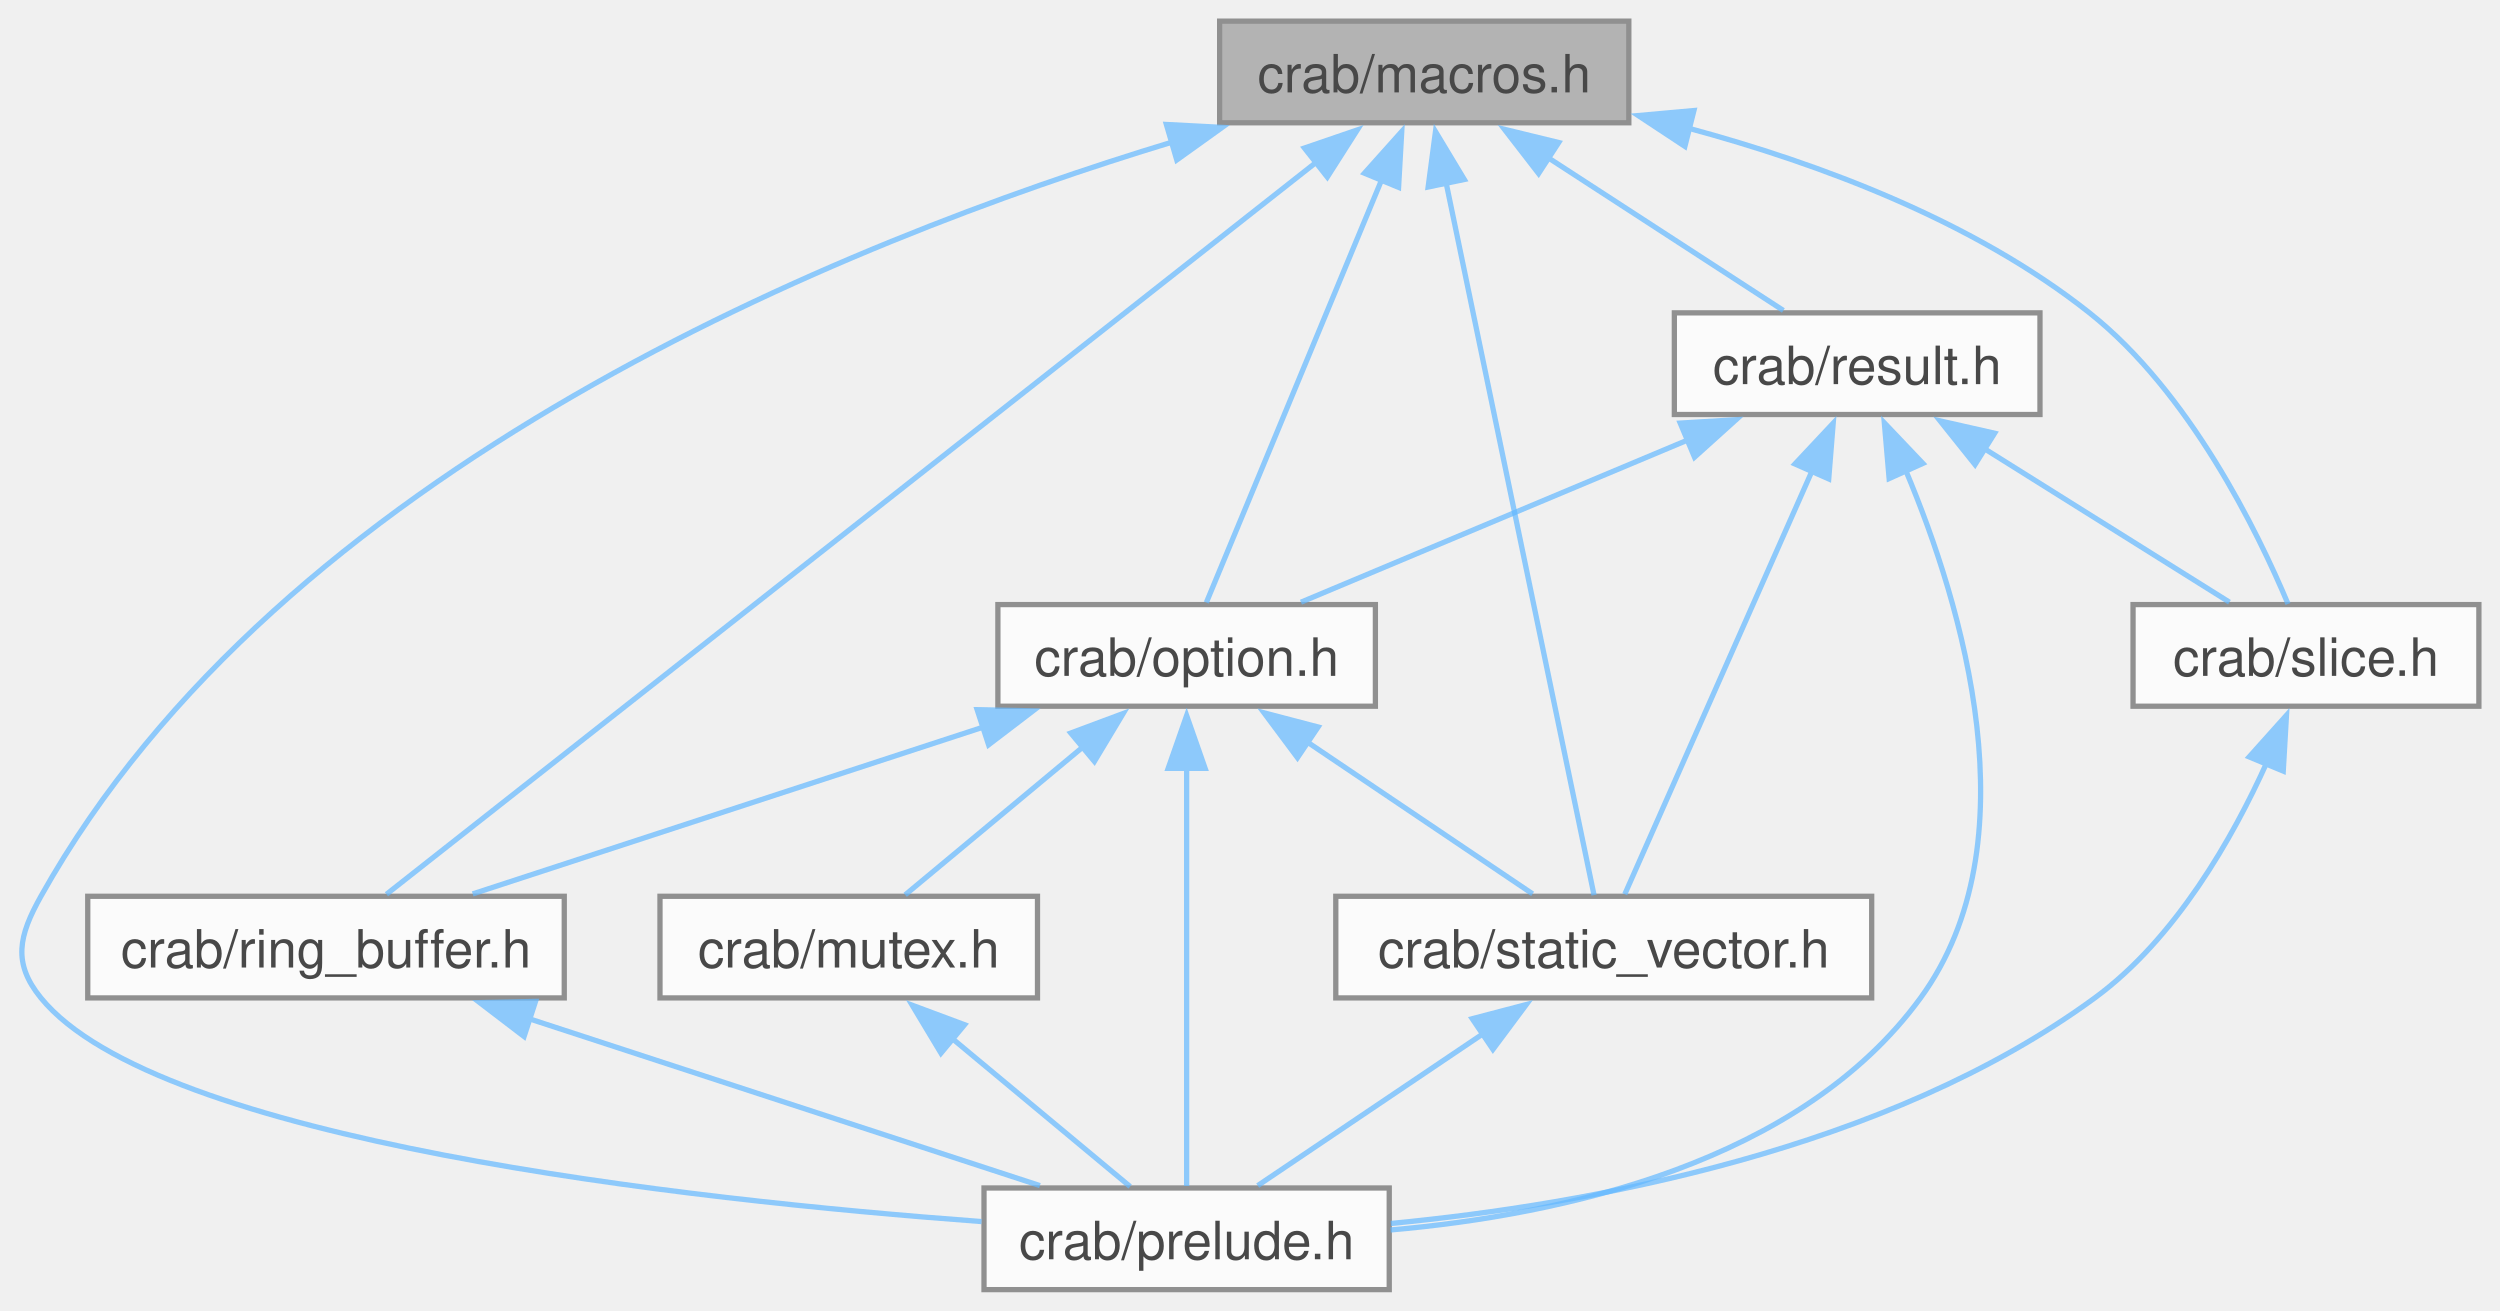
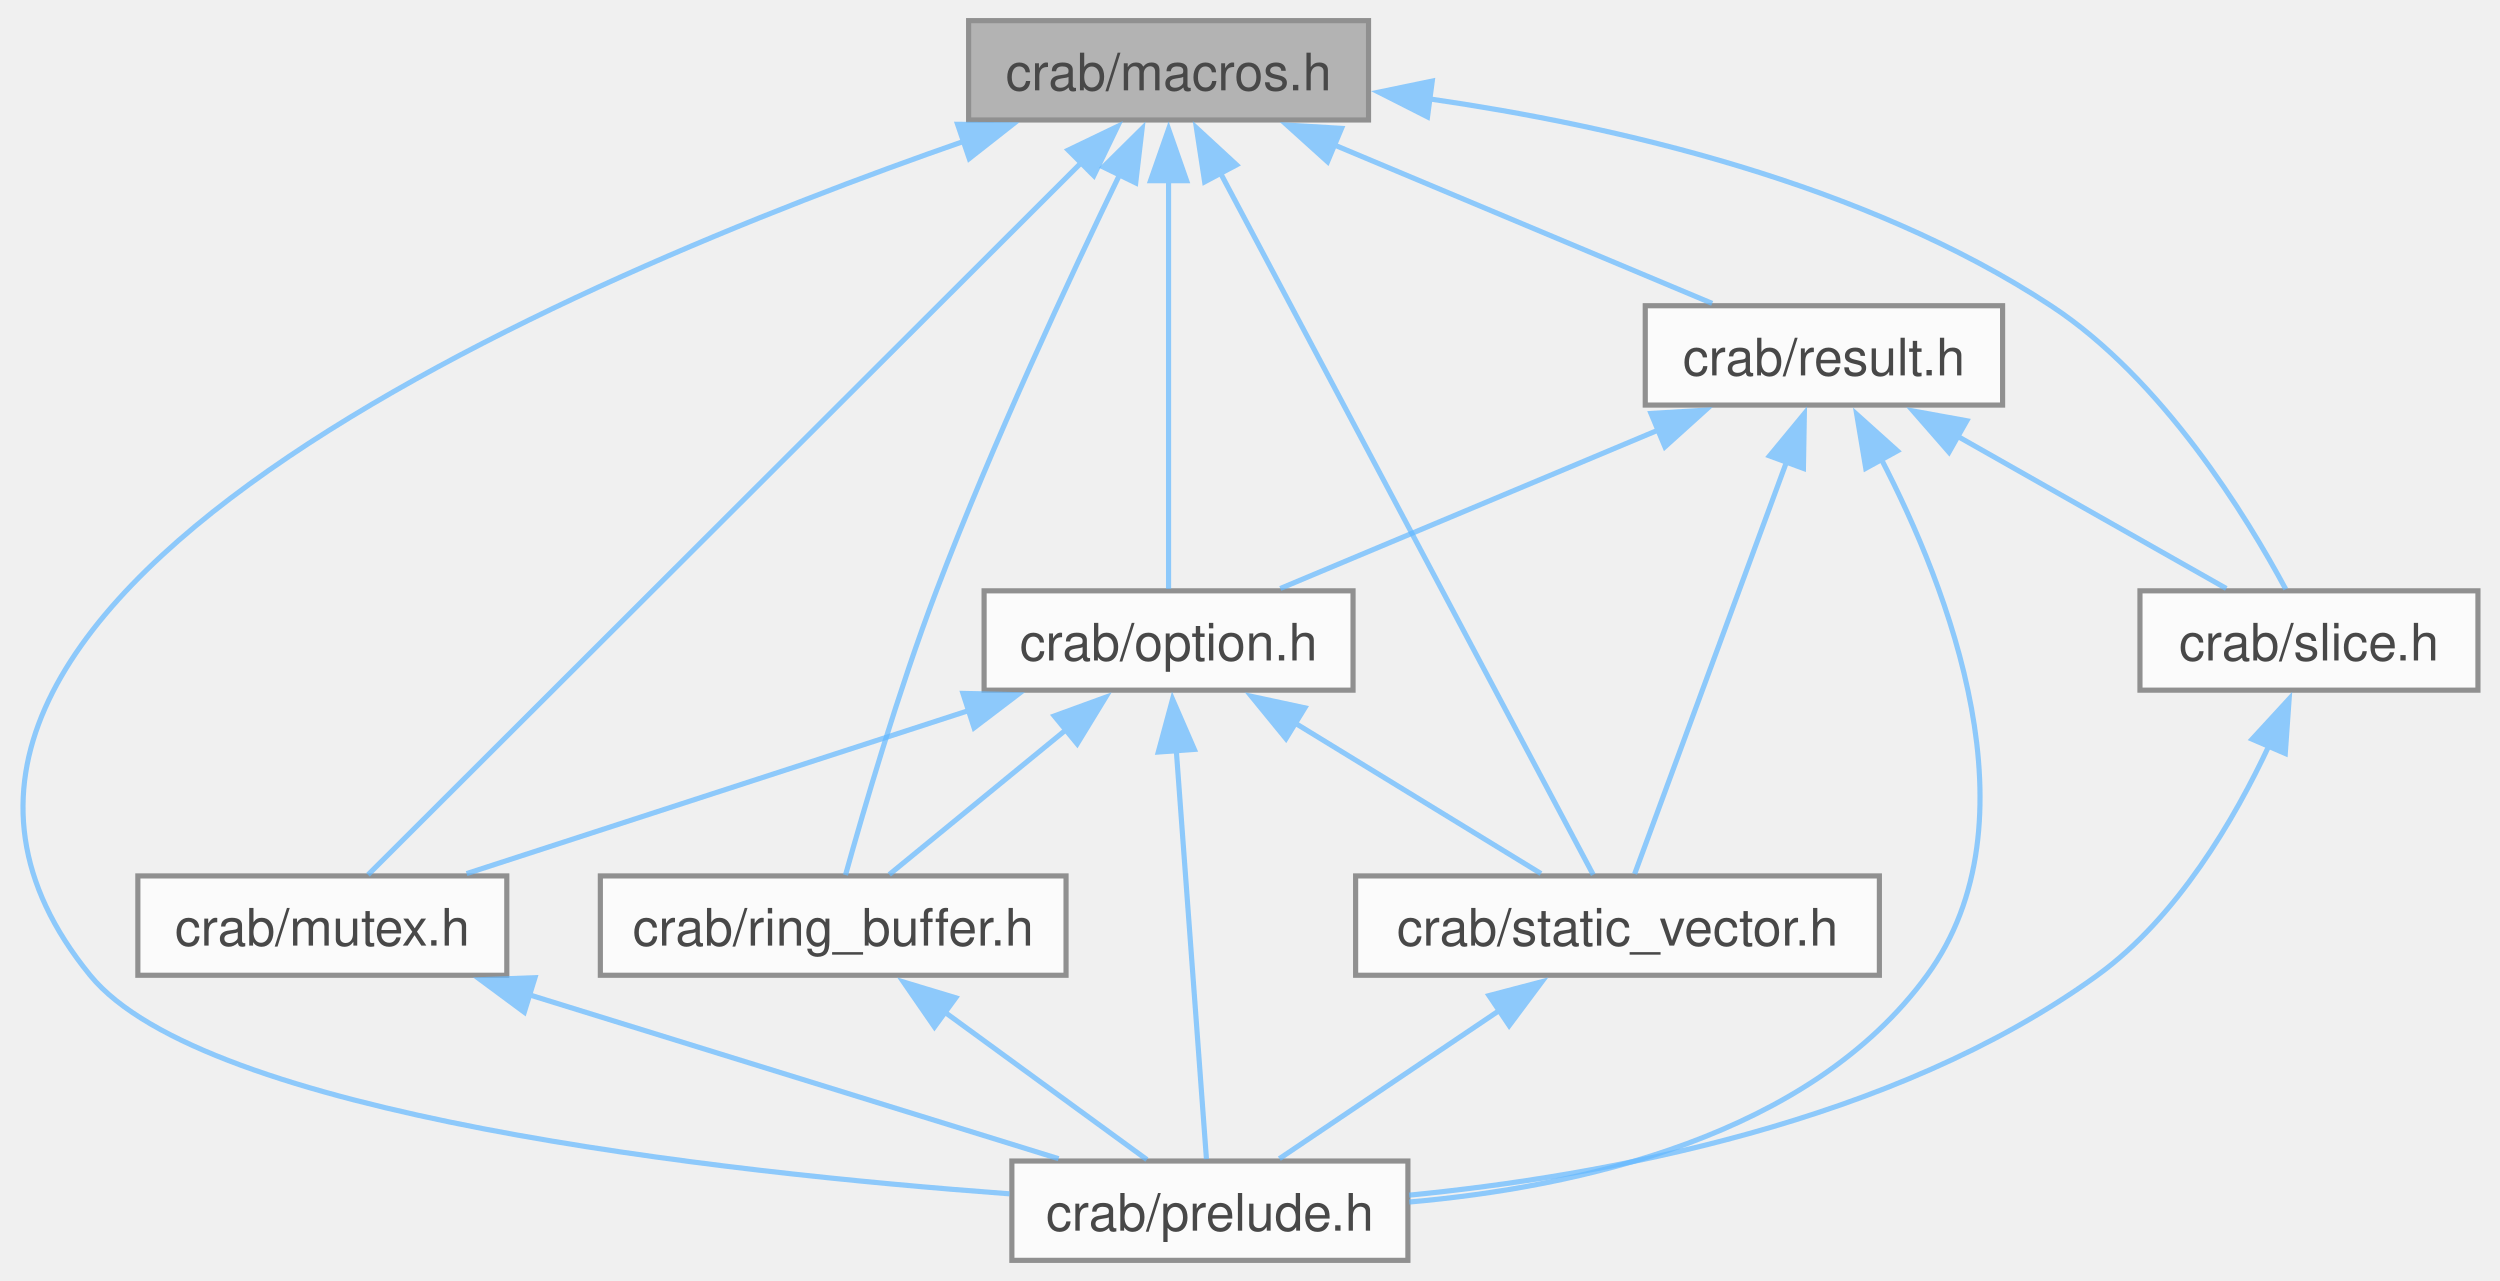
- <svg xmlns="http://www.w3.org/2000/svg" xmlns:xlink="http://www.w3.org/1999/xlink" width="473pt" height="248pt" viewBox="0.00 0.00 473.50 248.25">
+ <svg xmlns="http://www.w3.org/2000/svg" xmlns:xlink="http://www.w3.org/1999/xlink" width="484pt" height="248pt" viewBox="0.00 0.00 483.94 248.25">
  <svg id="main" version="1.1" xml:space="preserve">
    <style type="text/css">
.node, .edge {opacity: 0.7;}
.node.selected, .edge.selected {opacity: 1;}
.edge:hover path { stroke: red; }
.edge:hover polygon { stroke: red; fill: red; }
</style>
    <svg id="graph" class="graph">
      <g id="graph0" class="graph" transform="scale(1 1) rotate(0) translate(4 244.25)">
        <g id="Node000001" class="node">
          <g id="a_Node000001">
            <a xlink:title="CrabLib assertion and utility macros.">
-               <polygon fill="#999999" stroke="#666666" points="304.5,-240.25 227,-240.25 227,-221 304.5,-221 304.5,-240.25" />
-               <text text-anchor="middle" x="265.75" y="-226.75" font-family="Helvetica,sans-Serif" font-size="10.00">crab/macros.h</text>
+               <polygon fill="#999999" stroke="#666666" points="260.94,-240.25 183.44,-240.25 183.44,-221 260.94,-221 260.94,-240.25" />
+               <text text-anchor="middle" x="222.19" y="-226.75" font-family="Helvetica,sans-Serif" font-size="10.00">crab/macros.h</text>
            </a>
          </g>
        </g>
        <g id="Node000002" class="node">
          <g id="a_Node000002">
-             <a xlink:href="option_8h.html" target="_top" xlink:title="Ergonomic Option&lt;T&gt; type with Rust-inspired monadic interface.">
-               <polygon fill="white" stroke="#666666" points="256.5,-129.75 185,-129.75 185,-110.5 256.5,-110.5 256.5,-129.75" />
-               <text text-anchor="middle" x="220.75" y="-116.25" font-family="Helvetica,sans-Serif" font-size="10.00">crab/option.h</text>
+             <a xlink:href="mutex_8h.html" target="_top" xlink:title="Rust-style data-owning Mutex&lt;T&gt;.">
+               <polygon fill="white" stroke="#666666" points="93.94,-74.5 22.44,-74.5 22.44,-55.25 93.94,-55.25 93.94,-74.5" />
+               <text text-anchor="middle" x="58.19" y="-61" font-family="Helvetica,sans-Serif" font-size="10.00">crab/mutex.h</text>
            </a>
          </g>
        </g>
        <g id="edge1_Node000001_Node000002" class="edge">
          <g id="a_edge1_Node000001_Node000002">
            <a xlink:title=" ">
-               <path fill="none" stroke="#63b8ff" d="M257.71,-210.26C247.91,-186.62 231.74,-147.63 224.48,-130.13" />
-               <polygon fill="#63b8ff" stroke="#63b8ff" points="254.42,-211.45 261.49,-219.35 260.89,-208.77 254.42,-211.45" />
+               <path fill="none" stroke="#63b8ff" d="M205.65,-213.1C171.32,-178.83 93.36,-100.99 67.05,-74.72" />
+               <polygon fill="#63b8ff" stroke="#63b8ff" points="202.75,-215.16 212.3,-219.75 207.7,-210.21 202.75,-215.16" />
+             </a>
+           </g>
+         </g>
+         <g id="Node000003" class="node">
+           <g id="a_Node000003">
+             <a xlink:href="prelude_8h.html" target="_top" xlink:title="Single-include header for all CrabLib types.">
+               <polygon fill="white" stroke="#666666" points="268.57,-19.25 191.82,-19.25 191.82,0 268.57,0 268.57,-19.25" />
+               <text text-anchor="middle" x="230.19" y="-5.75" font-family="Helvetica,sans-Serif" font-size="10.00">crab/prelude.h</text>
+             </a>
+           </g>
+         </g>
+         <g id="edge10_Node000001_Node000003" class="edge">
+           <g id="a_edge10_Node000001_Node000003">
+             <a xlink:title=" ">
+               <path fill="none" stroke="#63b8ff" d="M182.78,-216.96C107.32,-190.72 -45.15,-126.81 13.19,-55.25 35.25,-28.2 135.11,-17.07 191.36,-12.89" />
+               <polygon fill="#63b8ff" stroke="#63b8ff" points="181.3,-220.16 191.89,-220.07 183.56,-213.53 181.3,-220.16" />
            </a>
          </g>
        </g>
        <g id="Node000004" class="node">
          <g id="a_Node000004">
-             <a xlink:href="prelude_8h.html" target="_top" xlink:title="Single-include header for all CrabLib types.">
-               <polygon fill="white" stroke="#666666" points="259.12,-19.25 182.37,-19.25 182.37,0 259.12,0 259.12,-19.25" />
-               <text text-anchor="middle" x="220.75" y="-5.75" font-family="Helvetica,sans-Serif" font-size="10.00">crab/prelude.h</text>
-             </a>
-           </g>
-         </g>
-         <g id="edge9_Node000001_Node000004" class="edge">
-           <g id="a_edge9_Node000001_Node000004">
-             <a xlink:title=" ">
-               <path fill="none" stroke="#63b8ff" d="M218.22,-217.41C155.9,-198.53 49.16,-155.66 3.75,-74.5 -0.43,-67.03 -1.66,-61.88 3.75,-55.25 25.8,-28.2 125.66,-17.07 181.91,-12.89" />
-               <polygon fill="#63b8ff" stroke="#63b8ff" points="216.91,-220.68 227.49,-220.13 218.88,-213.96 216.91,-220.68" />
+             <a xlink:href="option_8h.html" target="_top" xlink:title="Ergonomic Option&lt;T&gt; type with Rust-inspired monadic interface.">
+               <polygon fill="white" stroke="#666666" points="257.94,-129.75 186.44,-129.75 186.44,-110.5 257.94,-110.5 257.94,-129.75" />
+               <text text-anchor="middle" x="222.19" y="-116.25" font-family="Helvetica,sans-Serif" font-size="10.00">crab/option.h</text>
+             </a>
+           </g>
+         </g>
+         <g id="edge3_Node000001_Node000004" class="edge">
+           <g id="a_edge3_Node000001_Node000004">
+             <a xlink:title=" ">
+               <path fill="none" stroke="#63b8ff" d="M222.19,-209.28C222.19,-185.55 222.19,-147.39 222.19,-130.13" />
+               <polygon fill="#63b8ff" stroke="#63b8ff" points="218.69,-209.23 222.19,-219.23 225.69,-209.23 218.69,-209.23" />
            </a>
          </g>
        </g>
        <g id="Node000005" class="node">
          <g id="a_Node000005">
            <a xlink:href="ring__buffer_8h.html" target="_top" xlink:title="Lock-free SPSC (Single Producer Single Consumer) ring buffer.">
-               <polygon fill="white" stroke="#666666" points="102.87,-74.5 12.62,-74.5 12.62,-55.25 102.87,-55.25 102.87,-74.5" />
-               <text text-anchor="middle" x="57.75" y="-61" font-family="Helvetica,sans-Serif" font-size="10.00">crab/ring_buffer.h</text>
-             </a>
-           </g>
-         </g>
-         <g id="edge16_Node000001_Node000005" class="edge">
-           <g id="a_edge16_Node000001_Node000005">
-             <a xlink:title=" ">
-               <path fill="none" stroke="#63b8ff" d="M245.25,-213.49C202.06,-179.48 102.88,-101.41 69.19,-74.88" />
-               <polygon fill="#63b8ff" stroke="#63b8ff" points="243.06,-216.22 253.08,-219.65 247.39,-210.72 243.06,-216.22" />
+               <polygon fill="white" stroke="#666666" points="202.32,-74.5 112.07,-74.5 112.07,-55.25 202.32,-55.25 202.32,-74.5" />
+               <text text-anchor="middle" x="157.19" y="-61" font-family="Helvetica,sans-Serif" font-size="10.00">crab/ring_buffer.h</text>
+             </a>
+           </g>
+         </g>
+         <g id="edge17_Node000001_Node000005" class="edge">
+           <g id="a_edge17_Node000001_Node000005">
+             <a xlink:title=" ">
+               <path fill="none" stroke="#63b8ff" d="M212.76,-210.52C203.13,-190.63 188.1,-158.43 177.19,-129.75 169.84,-110.42 163.04,-87.09 159.58,-74.67" />
+               <polygon fill="#63b8ff" stroke="#63b8ff" points="209.53,-211.88 217.06,-219.33 215.82,-208.81 209.53,-211.88" />
            </a>
          </g>
        </g>
        <g id="Node000006" class="node">
          <g id="a_Node000006">
            <a xlink:href="static__vector_8h.html" target="_top" xlink:title="Fixed-capacity vector with stack allocation (no heap).">
-               <polygon fill="white" stroke="#666666" points="350.5,-74.5 249,-74.5 249,-55.25 350.5,-55.25 350.5,-74.5" />
-               <text text-anchor="middle" x="299.75" y="-61" font-family="Helvetica,sans-Serif" font-size="10.00">crab/static_vector.h</text>
-             </a>
-           </g>
-         </g>
-         <g id="edge18_Node000001_Node000006" class="edge">
-           <g id="a_edge18_Node000001_Node000006">
-             <a xlink:title=" ">
-               <path fill="none" stroke="#63b8ff" d="M269.83,-209.94C277.24,-174.25 292.62,-100.21 297.91,-74.72" />
-               <polygon fill="#63b8ff" stroke="#63b8ff" points="266.49,-208.84 267.88,-219.34 273.34,-210.26 266.49,-208.84" />
+               <polygon fill="white" stroke="#666666" points="359.94,-74.5 258.44,-74.5 258.44,-55.25 359.94,-55.25 359.94,-74.5" />
+               <text text-anchor="middle" x="309.19" y="-61" font-family="Helvetica,sans-Serif" font-size="10.00">crab/static_vector.h</text>
+             </a>
+           </g>
+         </g>
+         <g id="edge19_Node000001_Node000006" class="edge">
+           <g id="a_edge19_Node000001_Node000006">
+             <a xlink:title=" ">
+               <path fill="none" stroke="#63b8ff" d="M232.16,-210.87C250.92,-175.55 290.83,-100.43 304.49,-74.72" />
+               <polygon fill="#63b8ff" stroke="#63b8ff" points="229.18,-209.01 227.58,-219.48 235.36,-212.3 229.18,-209.01" />
            </a>
          </g>
        </g>
        <g id="Node000007" class="node">
          <g id="a_Node000007">
            <a xlink:href="result_8h.html" target="_top" xlink:title="Rust-inspired Result&lt;T, E&gt; type for error handling without exceptions.">
-               <polygon fill="white" stroke="#666666" points="382.37,-185 313.12,-185 313.12,-165.75 382.37,-165.75 382.37,-185" />
-               <text text-anchor="middle" x="347.75" y="-171.5" font-family="Helvetica,sans-Serif" font-size="10.00">crab/result.h</text>
-             </a>
-           </g>
-         </g>
-         <g id="edge10_Node000001_Node000007" class="edge">
-           <g id="a_edge10_Node000001_Node000007">
-             <a xlink:title=" ">
-               <path fill="none" stroke="#63b8ff" d="M288.96,-214.55C303.4,-205.17 321.5,-193.42 333.77,-185.45" />
-               <polygon fill="#63b8ff" stroke="#63b8ff" points="287.41,-211.39 280.93,-219.77 291.22,-217.26 287.41,-211.39" />
+               <polygon fill="white" stroke="#666666" points="383.82,-185 314.57,-185 314.57,-165.75 383.82,-165.75 383.82,-185" />
+               <text text-anchor="middle" x="349.19" y="-171.5" font-family="Helvetica,sans-Serif" font-size="10.00">crab/result.h</text>
+             </a>
+           </g>
+         </g>
+         <g id="edge11_Node000001_Node000007" class="edge">
+           <g id="a_edge11_Node000001_Node000007">
+             <a xlink:title=" ">
+               <path fill="none" stroke="#63b8ff" d="M254.33,-216.15C277.24,-206.54 307.44,-193.88 327.54,-185.45" />
+               <polygon fill="#63b8ff" stroke="#63b8ff" points="253,-212.91 245.13,-220.01 255.71,-219.37 253,-212.91" />
            </a>
          </g>
        </g>
        <g id="Node000008" class="node">
          <g id="a_Node000008">
            <a xlink:href="slice_8h.html" target="_top" xlink:title="Bounds-checked non-owning view for contiguous memory.">
-               <polygon fill="white" stroke="#666666" points="465.5,-129.75 400,-129.75 400,-110.5 465.5,-110.5 465.5,-129.75" />
-               <text text-anchor="middle" x="432.75" y="-116.25" font-family="Helvetica,sans-Serif" font-size="10.00">crab/slice.h</text>
-             </a>
-           </g>
-         </g>
-         <g id="edge17_Node000001_Node000008" class="edge">
-           <g id="a_edge17_Node000001_Node000008">
-             <a xlink:title=" ">
-               <path fill="none" stroke="#63b8ff" d="M315.84,-219.96C340.61,-213.28 369.83,-202.38 391.75,-185 410.75,-169.94 423.62,-143.53 429.35,-129.87" />
-               <polygon fill="#63b8ff" stroke="#63b8ff" points="315.12,-216.53 306.27,-222.37 316.83,-223.32 315.12,-216.53" />
-             </a>
-           </g>
-         </g>
-         <g id="Node000003" class="node">
-           <g id="a_Node000003">
-             <a xlink:href="mutex_8h.html" target="_top" xlink:title="Rust-style data-owning Mutex&lt;T&gt;.">
-               <polygon fill="white" stroke="#666666" points="192.5,-74.5 121,-74.5 121,-55.25 192.5,-55.25 192.5,-74.5" />
-               <text text-anchor="middle" x="156.75" y="-61" font-family="Helvetica,sans-Serif" font-size="10.00">crab/mutex.h</text>
+               <polygon fill="white" stroke="#666666" points="475.94,-129.75 410.44,-129.75 410.44,-110.5 475.94,-110.5 475.94,-129.75" />
+               <text text-anchor="middle" x="443.19" y="-116.25" font-family="Helvetica,sans-Serif" font-size="10.00">crab/slice.h</text>
+             </a>
+           </g>
+         </g>
+         <g id="edge18_Node000001_Node000008" class="edge">
+           <g id="a_edge18_Node000001_Node000008">
+             <a xlink:title=" ">
+               <path fill="none" stroke="#63b8ff" d="M272.65,-225.1C308.68,-219.9 356.97,-208.78 393.19,-185 414.85,-170.78 431.21,-144 438.69,-130.07" />
+               <polygon fill="#63b8ff" stroke="#63b8ff" points="272.37,-221.6 262.92,-226.39 273.29,-228.54 272.37,-221.6" />
            </a>
          </g>
        </g>
        <g id="edge2_Node000002_Node000003" class="edge">
          <g id="a_edge2_Node000002_Node000003">
            <a xlink:title=" ">
-               <path fill="none" stroke="#63b8ff" d="M201.26,-102.91C190.15,-93.67 176.64,-82.43 167.44,-74.77" />
-               <polygon fill="#63b8ff" stroke="#63b8ff" points="198.8,-105.42 208.73,-109.12 203.28,-100.04 198.8,-105.42" />
-             </a>
-           </g>
-         </g>
-         <g id="edge4_Node000002_Node000004" class="edge">
-           <g id="a_edge4_Node000002_Node000004">
-             <a xlink:title=" ">
-               <path fill="none" stroke="#63b8ff" d="M220.75,-98.78C220.75,-75.05 220.75,-36.89 220.75,-19.63" />
-               <polygon fill="#63b8ff" stroke="#63b8ff" points="217.25,-98.73 220.75,-108.73 224.25,-98.73 217.25,-98.73" />
-             </a>
-           </g>
-         </g>
-         <g id="edge5_Node000002_Node000005" class="edge">
-           <g id="a_edge5_Node000002_Node000005">
-             <a xlink:title=" ">
-               <path fill="none" stroke="#63b8ff" d="M182.28,-106.56C152.57,-96.85 112.16,-83.65 85.53,-74.95" />
-               <polygon fill="#63b8ff" stroke="#63b8ff" points="181.07,-109.84 191.66,-109.62 183.24,-103.19 181.07,-109.84" />
-             </a>
-           </g>
-         </g>
-         <g id="edge7_Node000002_Node000006" class="edge">
-           <g id="a_edge7_Node000002_Node000006">
-             <a xlink:title=" ">
-               <path fill="none" stroke="#63b8ff" d="M243.51,-103.78C257.36,-94.45 274.57,-82.85 286.28,-74.95" />
-               <polygon fill="#63b8ff" stroke="#63b8ff" points="241.74,-100.75 235.4,-109.25 245.65,-106.56 241.74,-100.75" />
-             </a>
-           </g>
-         </g>
-         <g id="edge3_Node000003_Node000004" class="edge">
-           <g id="a_edge3_Node000003_Node000004">
-             <a xlink:title=" ">
-               <path fill="none" stroke="#63b8ff" d="M176.23,-47.66C187.34,-38.42 200.85,-27.18 210.05,-19.52" />
-               <polygon fill="#63b8ff" stroke="#63b8ff" points="174.22,-44.79 168.77,-53.87 178.69,-50.17 174.22,-44.79" />
-             </a>
-           </g>
-         </g>
-         <g id="edge6_Node000005_Node000004" class="edge">
-           <g id="a_edge6_Node000005_Node000004">
-             <a xlink:title=" ">
-               <path fill="none" stroke="#63b8ff" d="M96.21,-51.31C125.92,-41.6 166.34,-28.4 192.96,-19.7" />
-               <polygon fill="#63b8ff" stroke="#63b8ff" points="95.26,-47.94 86.84,-54.37 97.43,-54.59 95.26,-47.94" />
-             </a>
-           </g>
-         </g>
-         <g id="edge8_Node000006_Node000004" class="edge">
-           <g id="a_edge8_Node000006_Node000004">
-             <a xlink:title=" ">
-               <path fill="none" stroke="#63b8ff" d="M276.99,-48.53C263.14,-39.2 245.92,-27.6 234.21,-19.7" />
-               <polygon fill="#63b8ff" stroke="#63b8ff" points="274.84,-51.31 285.09,-54 278.76,-45.5 274.84,-51.31" />
-             </a>
-           </g>
-         </g>
-         <g id="edge11_Node000007_Node000002" class="edge">
-           <g id="a_edge11_Node000007_Node000002">
-             <a xlink:title=" ">
-               <path fill="none" stroke="#63b8ff" d="M315.61,-160.9C292.7,-151.29 262.5,-138.63 242.4,-130.2" />
-               <polygon fill="#63b8ff" stroke="#63b8ff" points="314.23,-164.12 324.81,-164.76 316.94,-157.66 314.23,-164.12" />
+               <path fill="none" stroke="#63b8ff" d="M98.37,-51.44C129.76,-41.72 172.65,-28.44 200.87,-19.7" />
+               <polygon fill="#63b8ff" stroke="#63b8ff" points="97.33,-48.09 88.82,-54.39 99.4,-54.78 97.33,-48.09" />
+             </a>
+           </g>
+         </g>
+         <g id="edge4_Node000004_Node000002" class="edge">
+           <g id="a_edge4_Node000004_Node000002">
+             <a xlink:title=" ">
+               <path fill="none" stroke="#63b8ff" d="M183.49,-106.56C153.6,-96.85 112.94,-83.65 86.15,-74.95" />
+               <polygon fill="#63b8ff" stroke="#63b8ff" points="182.34,-109.87 192.93,-109.62 184.5,-103.21 182.34,-109.87" />
+             </a>
+           </g>
+         </g>
+         <g id="edge5_Node000004_Node000003" class="edge">
+           <g id="a_edge5_Node000004_Node000003">
+             <a xlink:title=" ">
+               <path fill="none" stroke="#63b8ff" d="M223.69,-98.78C225.44,-75.05 228.26,-36.89 229.53,-19.63" />
+               <polygon fill="#63b8ff" stroke="#63b8ff" points="220.2,-98.51 222.96,-108.74 227.18,-99.02 220.2,-98.51" />
+             </a>
+           </g>
+         </g>
+         <g id="edge6_Node000004_Node000005" class="edge">
+           <g id="a_edge6_Node000004_Node000005">
+             <a xlink:title=" ">
+               <path fill="none" stroke="#63b8ff" d="M202.41,-102.91C191.12,-93.67 177.4,-82.43 168.06,-74.77" />
+               <polygon fill="#63b8ff" stroke="#63b8ff" points="200.04,-105.5 210,-109.13 204.48,-100.09 200.04,-105.5" />
+             </a>
+           </g>
+         </g>
+         <g id="edge8_Node000004_Node000006" class="edge">
+           <g id="a_edge8_Node000004_Node000006">
+             <a xlink:title=" ">
+               <path fill="none" stroke="#63b8ff" d="M246.38,-104.32C261.77,-94.9 281.22,-83 294.36,-74.95" />
+               <polygon fill="#63b8ff" stroke="#63b8ff" points="244.94,-101.1 238.24,-109.3 248.6,-107.07 244.94,-101.1" />
+             </a>
+           </g>
+         </g>
+         <g id="edge7_Node000005_Node000003" class="edge">
+           <g id="a_edge7_Node000005_Node000003">
+             <a xlink:title=" ">
+               <path fill="none" stroke="#63b8ff" d="M178.66,-48.22C191.48,-38.87 207.29,-27.33 217.99,-19.52" />
+               <polygon fill="#63b8ff" stroke="#63b8ff" points="176.82,-45.23 170.8,-53.95 180.94,-50.88 176.82,-45.23" />
+             </a>
+           </g>
+         </g>
+         <g id="edge9_Node000006_Node000003" class="edge">
+           <g id="a_edge9_Node000006_Node000003">
+             <a xlink:title=" ">
+               <path fill="none" stroke="#63b8ff" d="M286.43,-48.53C272.58,-39.2 255.37,-27.6 243.66,-19.7" />
+               <polygon fill="#63b8ff" stroke="#63b8ff" points="284.29,-51.31 294.54,-54 288.2,-45.5 284.29,-51.31" />
+             </a>
+           </g>
+         </g>
+         <g id="edge13_Node000007_Node000003" class="edge">
+           <g id="a_edge13_Node000007_Node000003">
+             <a xlink:title=" ">
+               <path fill="none" stroke="#63b8ff" d="M360.21,-155.47C373.34,-130.17 390.93,-85.07 369.19,-55.25 346.42,-24.02 301.45,-14.16 268.82,-11.3" />
+               <polygon fill="#63b8ff" stroke="#63b8ff" points="357.3,-153.5 355.55,-163.95 363.43,-156.87 357.3,-153.5" />
            </a>
          </g>
        </g>
        <g id="edge12_Node000007_Node000004" class="edge">
          <g id="a_edge12_Node000007_Node000004">
            <a xlink:title=" ">
-               <path fill="none" stroke="#63b8ff" d="M356.98,-155.08C367.66,-129.64 381.21,-84.68 359.75,-55.25 336.97,-24.02 292.01,-14.16 259.37,-11.3" />
-               <polygon fill="#63b8ff" stroke="#63b8ff" points="353.8,-153.62 352.89,-164.17 360.19,-156.49 353.8,-153.62" />
-             </a>
-           </g>
-         </g>
-         <g id="edge15_Node000007_Node000006" class="edge">
-           <g id="a_edge15_Node000007_Node000006">
-             <a xlink:title=" ">
-               <path fill="none" stroke="#63b8ff" d="M339.18,-155.01C328.72,-131.37 311.47,-92.38 303.73,-74.88" />
-               <polygon fill="#63b8ff" stroke="#63b8ff" points="335.96,-156.38 343.21,-164.11 342.36,-153.55 335.96,-156.38" />
-             </a>
-           </g>
-         </g>
-         <g id="edge13_Node000007_Node000008" class="edge">
-           <g id="a_edge13_Node000007_Node000008">
-             <a xlink:title=" ">
-               <path fill="none" stroke="#63b8ff" d="M371.81,-159.3C386.78,-149.92 405.54,-138.17 418.26,-130.2" />
-               <polygon fill="#63b8ff" stroke="#63b8ff" points="370.07,-156.26 363.45,-164.54 373.78,-162.2 370.07,-156.26" />
-             </a>
-           </g>
-         </g>
-         <g id="edge14_Node000008_Node000004" class="edge">
-           <g id="a_edge14_Node000008_Node000004">
-             <a xlink:title=" ">
-               <path fill="none" stroke="#63b8ff" d="M425.36,-99.89C418.88,-85.52 408.07,-66.48 392.75,-55.25 353.31,-26.34 296.78,-16.12 259.43,-12.53" />
-               <polygon fill="#63b8ff" stroke="#63b8ff" points="421.99,-100.9 429.06,-108.79 428.45,-98.21 421.99,-100.9" />
+               <path fill="none" stroke="#63b8ff" d="M317.06,-160.9C294.14,-151.29 263.95,-138.63 243.84,-130.2" />
+               <polygon fill="#63b8ff" stroke="#63b8ff" points="315.68,-164.12 326.25,-164.76 318.38,-157.66 315.68,-164.12" />
+             </a>
+           </g>
+         </g>
+         <g id="edge16_Node000007_Node000006" class="edge">
+           <g id="a_edge16_Node000007_Node000006">
+             <a xlink:title=" ">
+               <path fill="none" stroke="#63b8ff" d="M342.05,-155.01C333.34,-131.37 318.97,-92.38 312.51,-74.88" />
+               <polygon fill="#63b8ff" stroke="#63b8ff" points="338.65,-155.9 345.4,-164.08 345.22,-153.48 338.65,-155.9" />
+             </a>
+           </g>
+         </g>
+         <g id="edge14_Node000007_Node000008" class="edge">
+           <g id="a_edge14_Node000007_Node000008">
+             <a xlink:title=" ">
+               <path fill="none" stroke="#63b8ff" d="M374.85,-159.84C391.55,-150.38 412.83,-138.33 427.17,-130.2" />
+               <polygon fill="#63b8ff" stroke="#63b8ff" points="373.43,-156.62 366.46,-164.6 376.88,-162.71 373.43,-156.62" />
+             </a>
+           </g>
+         </g>
+         <g id="edge15_Node000008_Node000003" class="edge">
+           <g id="a_edge15_Node000008_Node000003">
+             <a xlink:title=" ">
+               <path fill="none" stroke="#63b8ff" d="M435.51,-99.89C428.79,-85.51 417.69,-66.47 402.19,-55.25 362.6,-26.56 306.1,-16.29 268.81,-12.63" />
+               <polygon fill="#63b8ff" stroke="#63b8ff" points="432.17,-101 439.35,-108.8 438.6,-98.23 432.17,-101" />
            </a>
          </g>
        </g>
      </g>
    </svg>
  </svg>
  <style type="text/css">

[data-mouse-over-selected='false'] { opacity: 0.7; }
[data-mouse-over-selected='true']  { opacity: 1.0; }

</style>
</svg>
